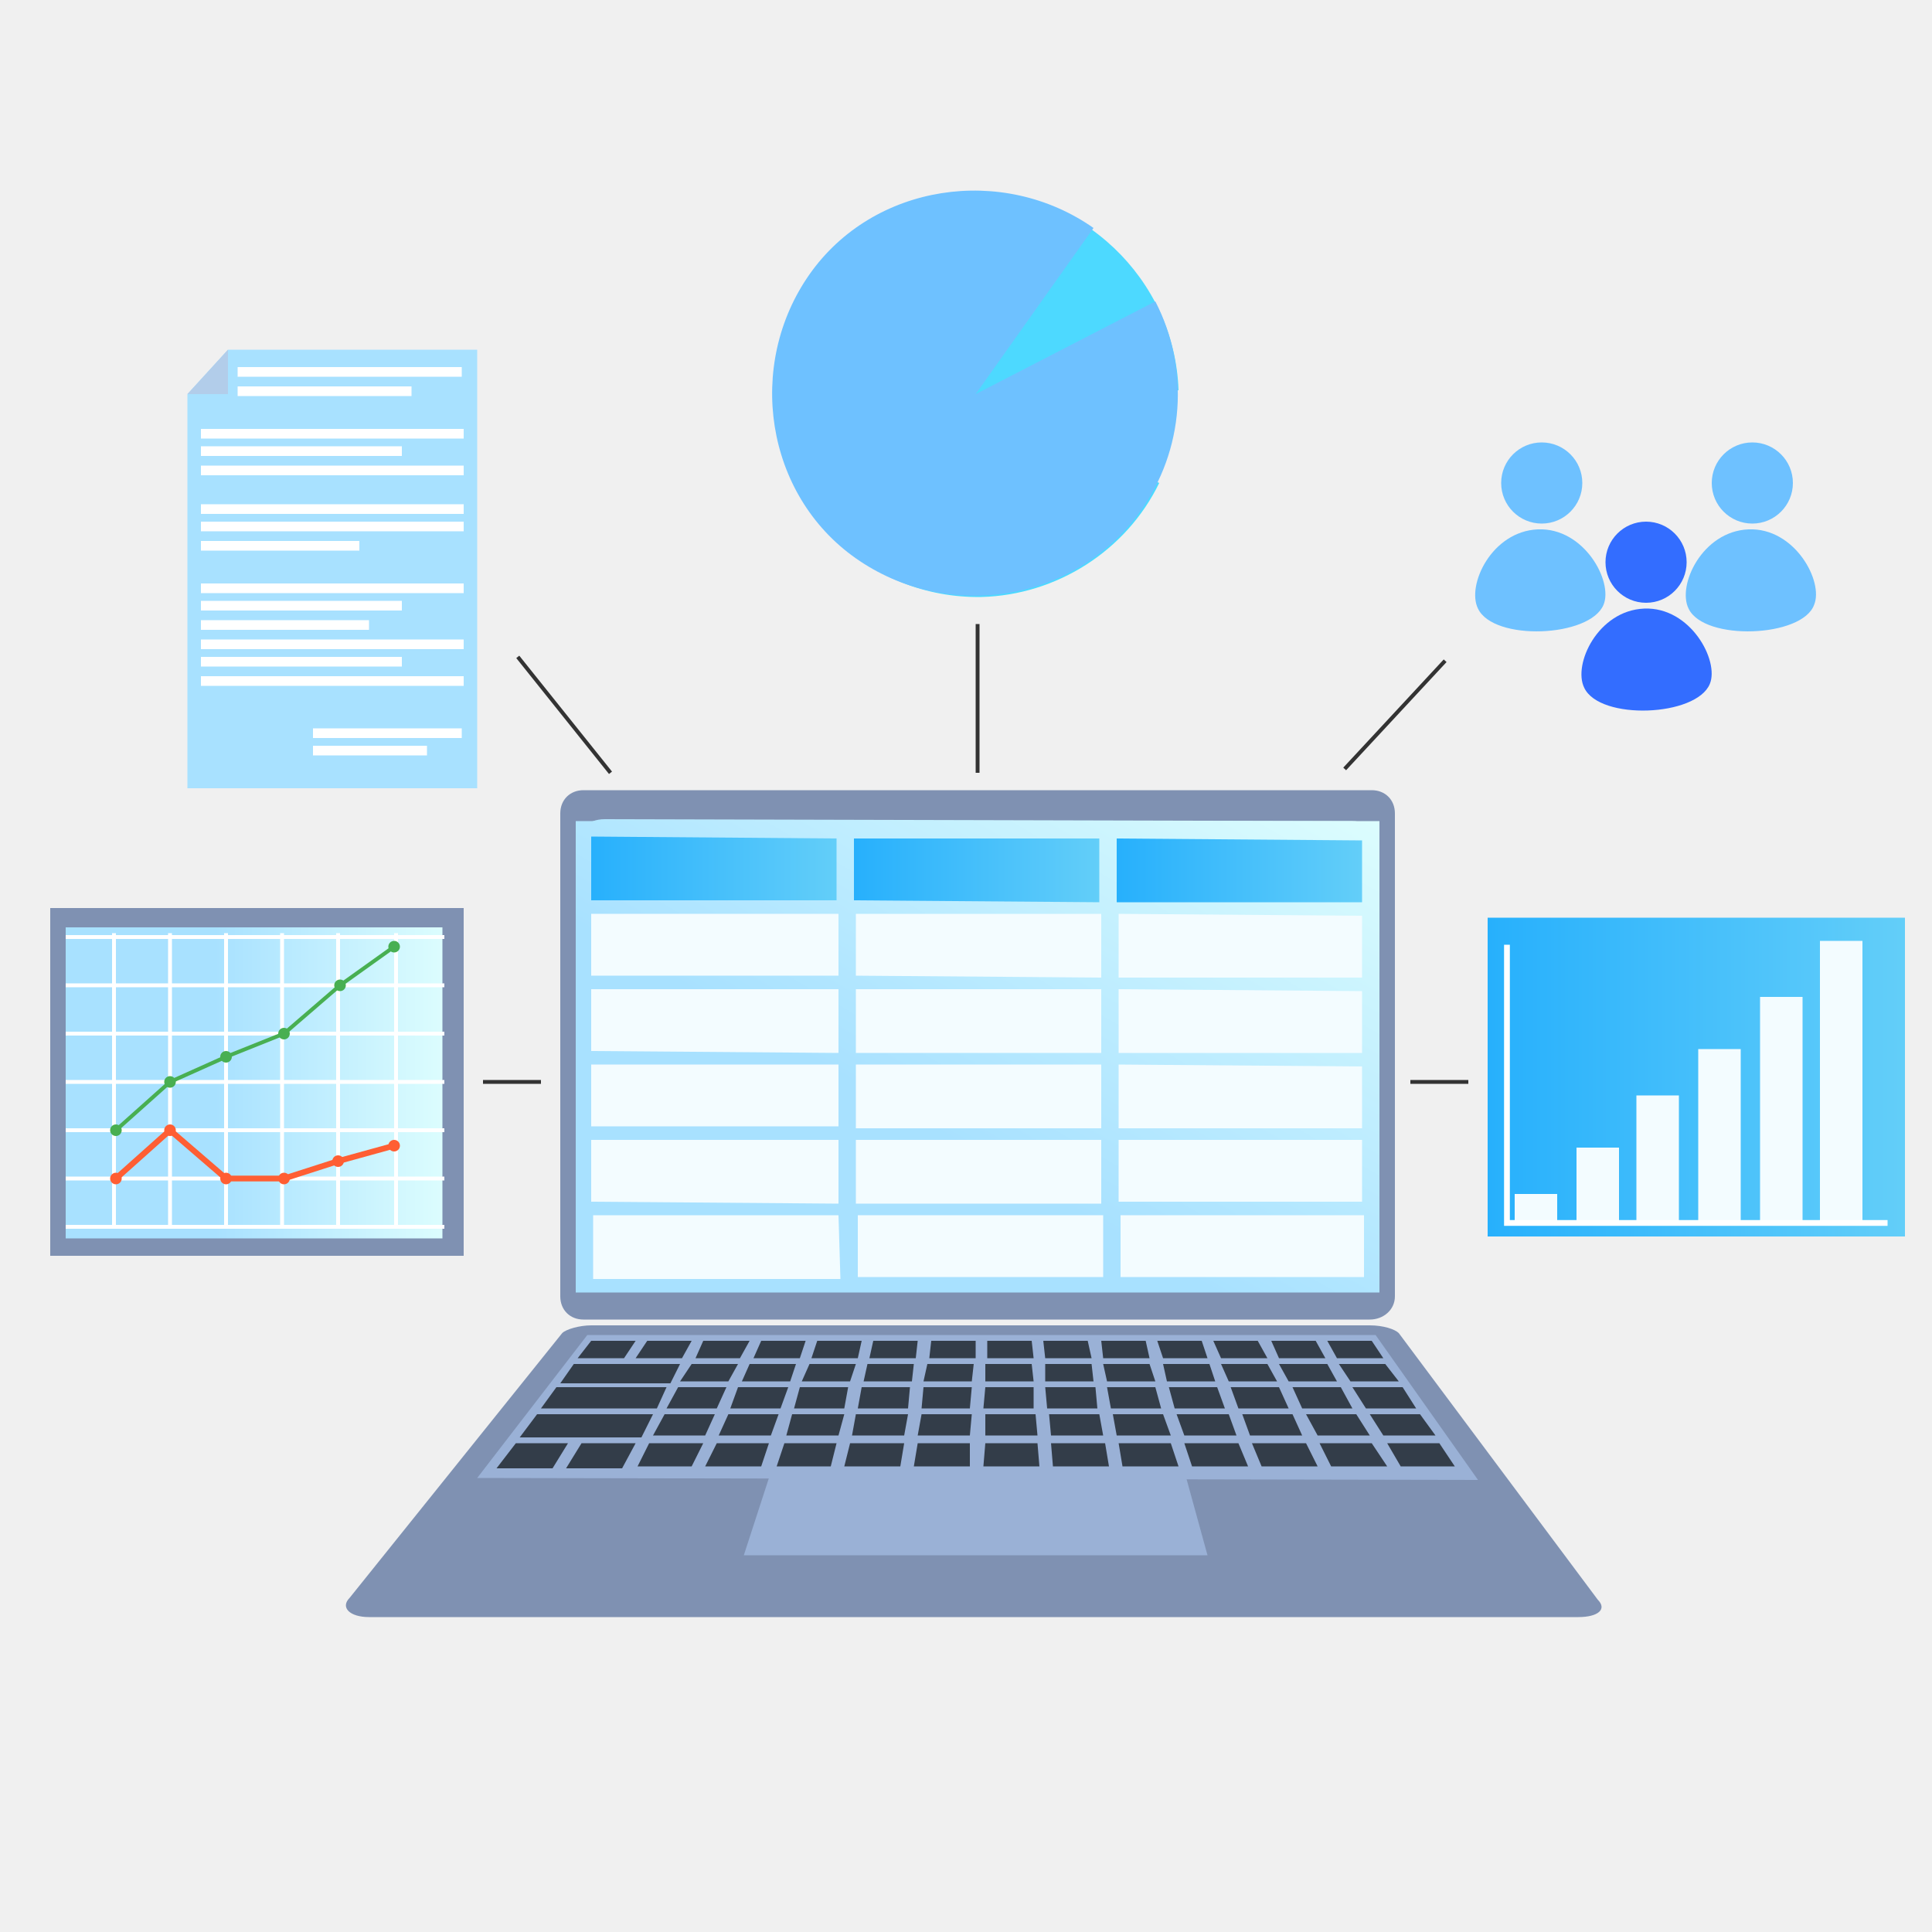
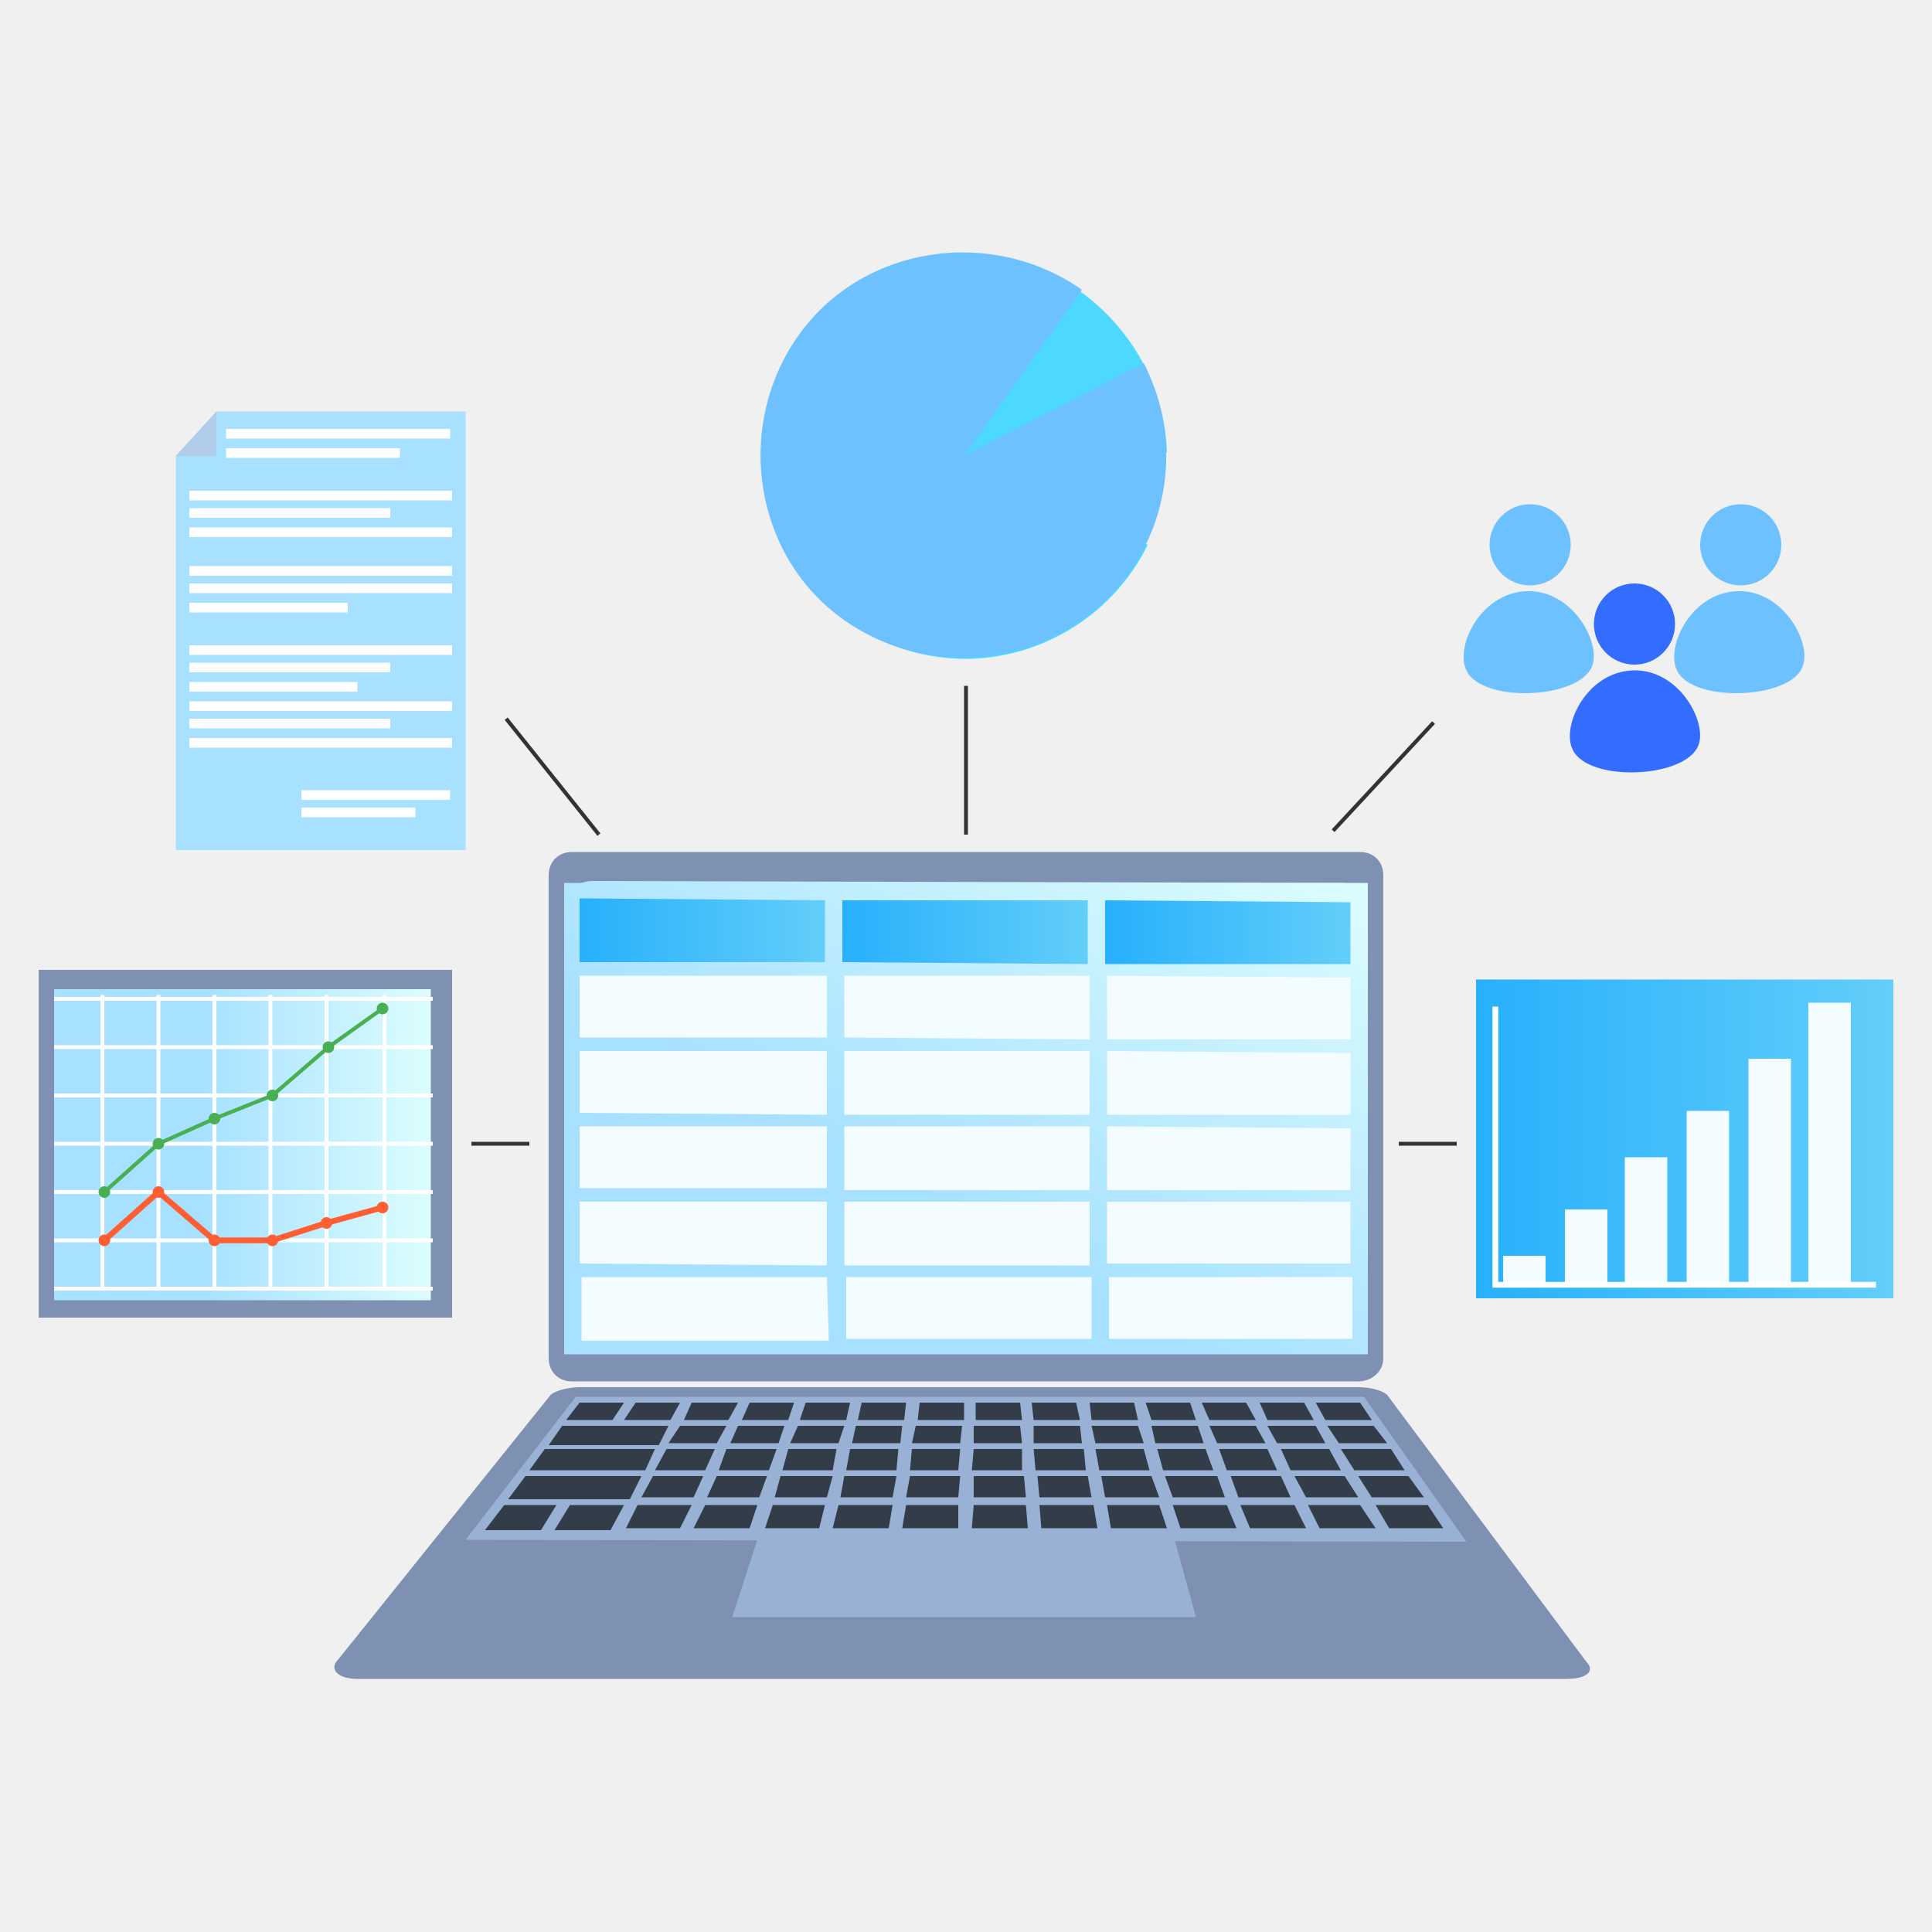
<svg xmlns="http://www.w3.org/2000/svg" version="1.1" id="Layer_1" x="0px" y="0px" viewBox="0 0 100 100" style="enable-background:new 0 0 100 100;" xml:space="preserve">
  <style type="text/css">
	.st0{fill:#7F91B2;}
	.st1{fill:#9AB1D6;}
	.st2{fill:#333D49;}
	.st3{fill:url(#SVGID_1_);}
- 	.st4{fill:url(#SVGID_00000048479036578969629020000011631137852886757015_);}
- 	.st5{fill:url(#SVGID_00000078023071211025289500000012089482176109916050_);}
+ 	.st4{fill:url(#SVGID_00000031895059290398726190000014304679932698783902_);}
+ 	.st5{fill:url(#SVGID_00000116213727352074021440000009073033039712060288_);}
	.st6{fill:#F3FCFF;}
- 	.st7{fill:url(#SVGID_00000140704612091728994360000011085705221809790380_);}
- 	.st8{fill:url(#SVGID_00000174567148877078471170000017222146705661809301_);}
+ 	.st7{fill:url(#SVGID_00000098916433389149460810000011955379161910805160_);}
+ 	.st8{fill:url(#SVGID_00000085209277741584338270000008926494245479986336_);}
	.st9{fill:#4DD9FF;}
	.st10{fill:#6EC1FF;}
	.st11{fill:#336DFF;}
- 	.st12{fill:url(#SVGID_00000150086948448694935970000005320425485661642883_);}
+ 	.st12{fill:url(#SVGID_00000057117967668278600730000018014630453869571202_);}
	.st13{fill:none;stroke:#FFFFFF;stroke-width:0.3;stroke-miterlimit:10;}
	.st14{fill:#A8E1FF;}
	.st15{fill:#B2CDEA;}
	.st16{fill:#FFFFFF;}
- 	.st17{fill:url(#SVGID_00000012443380493446428730000005755403569212250540_);}
+ 	.st17{fill:url(#SVGID_00000051360654500663103120000007533108682847403411_);}
	.st18{fill:none;stroke:#FFFFFF;stroke-width:0.2;stroke-miterlimit:10;}
	.st19{fill:#FF5E33;}
	.st20{fill:none;stroke:#FF5E33;stroke-width:0.3;stroke-miterlimit:10;}
	.st21{fill:#48AF52;}
	.st22{fill:none;stroke:#48AF52;stroke-width:0.2;stroke-miterlimit:10;}
	.st23{fill:none;stroke:#333333;stroke-width:0.2;stroke-miterlimit:10;}
</style>
  <g>
-     <path class="st0" d="M81.7,83.7H19.1c-1,0-1.5-0.5-1-1L29.1,69c0.2-0.2,0.9-0.4,1.5-0.4l40.3,0c0.7,0,1.3,0.2,1.5,0.4l10.3,13.8   C83.2,83.3,82.7,83.7,81.7,83.7z" />
-     <polygon class="st1" points="62.5,80.5 38.5,80.5 39.8,76.5 61.4,76.5  " />
-     <polygon class="st1" points="76.5,76.6 24.7,76.5 30.4,69.1 71.2,69.1  " />
-     <polygon class="st2" points="32.3,70.3 29.9,70.3 30.6,69.4 32.9,69.4  " />
-     <polygon class="st2" points="35.3,70.3 32.9,70.3 33.5,69.4 35.8,69.4  " />
-     <polygon class="st2" points="38.3,70.3 36,70.3 36.4,69.4 38.8,69.4  " />
-     <polygon class="st2" points="41.4,70.3 39,70.3 39.4,69.4 41.7,69.4  " />
-     <polygon class="st2" points="44.4,70.3 42,70.3 42.3,69.4 44.6,69.4  " />
-     <polygon class="st2" points="47.4,70.3 45,70.3 45.2,69.4 47.5,69.4  " />
-     <polygon class="st2" points="50.5,70.3 48.1,70.3 48.2,69.4 50.5,69.4  " />
-     <polygon class="st2" points="53.5,70.3 51.1,70.3 51.1,69.4 53.4,69.4  " />
-     <polygon class="st2" points="56.5,70.3 54.1,70.3 54,69.4 56.3,69.4  " />
-     <polygon class="st2" points="59.5,70.3 57.1,70.3 57,69.4 59.3,69.4  " />
-     <polygon class="st2" points="62.5,70.3 60.2,70.3 59.9,69.4 62.2,69.4  " />
-     <polygon class="st2" points="65.6,70.3 63.2,70.3 62.8,69.4 65.1,69.4  " />
-     <polygon class="st2" points="68.6,70.3 66.2,70.3 65.8,69.4 68.1,69.4  " />
-     <polygon class="st2" points="71.6,70.3 69.2,70.3 68.7,69.4 71,69.4  " />
-     <polygon class="st2" points="34.7,71.6 29,71.6 29.7,70.6 35.2,70.6  " />
-     <polygon class="st2" points="34,72.9 28,72.9 28.8,71.8 34.5,71.8  " />
-     <polygon class="st2" points="33.2,74.4 26.9,74.4 27.8,73.2 33.8,73.2  " />
-     <polygon class="st2" points="37.1,72.9 34.5,72.9 35.1,71.8 37.6,71.8  " />
-     <polygon class="st2" points="40.4,72.9 37.8,72.9 38.2,71.8 40.8,71.8  " />
-     <polygon class="st2" points="43.7,72.9 41.1,72.9 41.4,71.8 43.9,71.8  " />
-     <polygon class="st2" points="47,72.9 44.4,72.9 44.6,71.8 47.1,71.8  " />
-     <polygon class="st2" points="50.2,72.9 47.7,72.9 47.8,71.8 50.3,71.8  " />
-     <polygon class="st2" points="53.5,72.9 50.9,72.9 51,71.8 53.5,71.8  " />
-     <polygon class="st2" points="56.8,72.9 54.2,72.9 54.1,71.8 56.7,71.8  " />
-     <polygon class="st2" points="60.1,72.9 57.5,72.9 57.3,71.8 59.8,71.8  " />
-     <polygon class="st2" points="63.4,72.9 60.8,72.9 60.5,71.8 63,71.8  " />
-     <polygon class="st2" points="66.7,72.9 64.1,72.9 63.7,71.8 66.2,71.8  " />
-     <polygon class="st2" points="70,72.9 67.4,72.9 66.9,71.8 69.4,71.8  " />
-     <polygon class="st2" points="73.3,72.9 70.7,72.9 70,71.8 72.6,71.8  " />
-     <polygon class="st2" points="37.7,71.5 35.2,71.5 35.8,70.6 38.2,70.6  " />
-     <polygon class="st2" points="40.9,71.5 38.4,71.5 38.8,70.6 41.2,70.6  " />
-     <polygon class="st2" points="44,71.5 41.5,71.5 41.9,70.6 44.3,70.6  " />
-     <polygon class="st2" points="47.2,71.5 44.7,71.5 44.9,70.6 47.3,70.6  " />
-     <polygon class="st2" points="50.3,71.5 47.8,71.5 48,70.6 50.4,70.6  " />
-     <polygon class="st2" points="53.5,71.5 51,71.5 51,70.6 53.4,70.6  " />
-     <polygon class="st2" points="56.6,71.5 54.1,71.5 54.1,70.6 56.5,70.6  " />
-     <polygon class="st2" points="59.8,71.5 57.3,71.5 57.1,70.6 59.5,70.6  " />
-     <polygon class="st2" points="62.9,71.5 60.4,71.5 60.2,70.6 62.6,70.6  " />
-     <polygon class="st2" points="66.1,71.5 63.6,71.5 63.2,70.6 65.6,70.6  " />
-     <polygon class="st2" points="69.2,71.5 66.7,71.5 66.2,70.6 68.7,70.6  " />
-     <polygon class="st2" points="72.4,71.5 69.9,71.5 69.3,70.6 71.7,70.6  " />
-     <polygon class="st2" points="36.5,74.3 33.8,74.3 34.4,73.2 37,73.2  " />
-     <polygon class="st2" points="39.9,74.3 37.2,74.3 37.7,73.2 40.3,73.2  " />
-     <polygon class="st2" points="43.4,74.3 40.7,74.3 41,73.2 43.7,73.2  " />
-     <polygon class="st2" points="46.8,74.3 44.1,74.3 44.3,73.2 47,73.2  " />
-     <polygon class="st2" points="50.2,74.3 47.5,74.3 47.7,73.2 50.3,73.2  " />
-     <polygon class="st2" points="53.7,74.3 51,74.3 51,73.2 53.6,73.2  " />
-     <polygon class="st2" points="57.1,74.3 54.4,74.3 54.3,73.2 56.9,73.2  " />
-     <polygon class="st2" points="60.6,74.3 57.8,74.3 57.6,73.2 60.2,73.2  " />
-     <polygon class="st2" points="64,74.3 61.3,74.3 60.9,73.2 63.6,73.2  " />
-     <polygon class="st2" points="67.4,74.3 64.7,74.3 64.3,73.2 66.9,73.2  " />
-     <polygon class="st2" points="70.9,74.3 68.2,74.3 67.6,73.2 70.2,73.2  " />
-     <polygon class="st2" points="74.3,74.3 71.6,74.3 70.9,73.2 73.5,73.2  " />
-     <polygon class="st2" points="35.8,75.9 33,75.9 33.6,74.7 36.4,74.7  " />
-     <polygon class="st2" points="39.4,75.9 36.5,75.9 37.1,74.7 39.8,74.7  " />
-     <polygon class="st2" points="43,75.9 40.2,75.9 40.6,74.7 43.3,74.7  " />
-     <polygon class="st2" points="46.6,75.9 43.7,75.9 44,74.7 46.8,74.7  " />
-     <polygon class="st2" points="50.2,75.9 47.3,75.9 47.5,74.7 50.2,74.7  " />
-     <polygon class="st2" points="53.8,75.9 50.9,75.9 51,74.7 53.7,74.7  " />
-     <polygon class="st2" points="57.4,75.9 54.5,75.9 54.4,74.7 57.2,74.7  " />
-     <polygon class="st2" points="61,75.9 58.1,75.9 57.9,74.7 60.6,74.7  " />
-     <polygon class="st2" points="64.6,75.9 61.7,75.9 61.3,74.7 64.1,74.7  " />
-     <polygon class="st2" points="68.2,75.9 65.3,75.9 64.8,74.7 67.6,74.7  " />
-     <polygon class="st2" points="71.8,75.9 68.9,75.9 68.3,74.7 71,74.7  " />
-     <polygon class="st2" points="75.3,75.9 72.5,75.9 71.8,74.7 74.5,74.7  " />
-     <polygon class="st2" points="32.2,76 29.3,76 30.1,74.7 32.9,74.7  " />
-     <polygon class="st2" points="28.6,76 25.7,76 26.7,74.7 29.4,74.7  " />
-   </g>
-   <path class="st0" d="M70.9,68.3H30.2c-0.7,0-1.2-0.5-1.2-1.2V42.1c0-0.7,0.5-1.2,1.2-1.2h40.8c0.7,0,1.2,0.5,1.2,1.2v25  C72.2,67.8,71.6,68.3,70.9,68.3z" />
-   <linearGradient id="SVGID_1_" gradientUnits="userSpaceOnUse" x1="40.342" y1="29.401" x2="60.812" y2="64.855" gradientTransform="matrix(1 0 0 -1 0 102)">
-     <stop offset="0.394" style="stop-color:#A8E1FF" />
-     <stop offset="1" style="stop-color:#DCFDFE" />
-   </linearGradient>
-   <path class="st3" d="M70.6,66.8H30.6c-0.4,0-0.8-0.3-0.8-0.8l0-22.2c0-0.8,0.6-1.4,1.5-1.4l38.7,0.1c0.8,0,1.4,0.6,1.4,1.4v22.1  C71.3,66.5,71,66.8,70.6,66.8z" />
-   <linearGradient id="SVGID_00000161589506251854591110000014253649057209347241_" gradientUnits="userSpaceOnUse" x1="40.085" y1="29.185" x2="61.025" y2="65.455" gradientTransform="matrix(1 0 0 -1 0 102)">
-     <stop offset="0.394" style="stop-color:#A8E1FF" />
-     <stop offset="1" style="stop-color:#DCFDFE" />
-   </linearGradient>
-   <rect x="29.8" y="42.5" style="fill:url(#SVGID_00000161589506251854591110000014253649057209347241_);" width="41.6" height="24.4" />
-   <linearGradient id="SVGID_00000099650006423628675070000013105296114580977044_" gradientUnits="userSpaceOnUse" x1="30.56" y1="57.01" x2="43.31" y2="57.01" gradientTransform="matrix(1 0 0 -1 0 102)">
-     <stop offset="1.978731e-03" style="stop-color:#27B0FC" />
-     <stop offset="1" style="stop-color:#63CEF9" />
-   </linearGradient>
-   <polygon style="fill:url(#SVGID_00000099650006423628675070000013105296114580977044_);" points="43.3,46.6 30.6,46.6 30.6,43.3   43.3,43.4 " />
-   <polygon class="st6" points="43.4,50.5 30.6,50.5 30.6,47.3 43.4,47.3 " />
-   <polygon class="st6" points="43.4,54.5 30.6,54.4 30.6,51.2 43.4,51.2 " />
-   <polygon class="st6" points="43.4,58.3 30.6,58.3 30.6,55.1 43.4,55.1 " />
-   <polygon class="st6" points="43.4,62.3 30.6,62.2 30.6,59 43.4,59 " />
-   <polygon class="st6" points="43.5,66.2 30.7,66.2 30.7,62.9 43.4,62.9 " />
-   <linearGradient id="SVGID_00000029746030470335380980000008667138304595745188_" gradientUnits="userSpaceOnUse" x1="44.22" y1="56.97" x2="56.91" y2="56.97" gradientTransform="matrix(1 0 0 -1 0 102)">
-     <stop offset="1.978731e-03" style="stop-color:#27B0FC" />
-     <stop offset="1" style="stop-color:#63CEF9" />
-   </linearGradient>
-   <polygon style="fill:url(#SVGID_00000029746030470335380980000008667138304595745188_);" points="56.9,46.7 44.2,46.6 44.2,43.4   56.9,43.4 " />
-   <polygon class="st6" points="57,50.6 44.3,50.5 44.3,47.3 57,47.3 " />
-   <polygon class="st6" points="57,54.5 44.3,54.5 44.3,51.2 57,51.2 " />
-   <polygon class="st6" points="57,58.4 44.3,58.4 44.3,55.1 57,55.1 " />
-   <polygon class="st6" points="57,62.3 44.3,62.3 44.3,59 57,59 " />
-   <rect x="44.4" y="62.9" class="st6" width="12.7" height="3.2" />
-   <linearGradient id="SVGID_00000000225111847339114550000008580876491632325258_" gradientUnits="userSpaceOnUse" x1="57.83" y1="56.935" x2="70.47" y2="56.935" gradientTransform="matrix(1 0 0 -1 0 102)">
-     <stop offset="1.978731e-03" style="stop-color:#27B0FC" />
-     <stop offset="1" style="stop-color:#63CEF9" />
-   </linearGradient>
-   <polygon style="fill:url(#SVGID_00000000225111847339114550000008580876491632325258_);" points="70.5,46.7 57.8,46.7 57.8,43.4   70.5,43.5 " />
-   <polygon class="st6" points="70.5,50.6 57.9,50.6 57.9,47.3 70.5,47.4 " />
-   <polygon class="st6" points="70.5,54.5 57.9,54.5 57.9,51.2 70.5,51.3 " />
-   <polygon class="st6" points="70.5,58.4 57.9,58.4 57.9,55.1 70.5,55.2 " />
-   <rect x="57.9" y="59" class="st6" width="12.6" height="3.2" />
-   <rect x="58" y="62.9" class="st6" width="12.6" height="3.2" />
-   <path class="st9" d="M50.5,20.4l9.5,4.6c-1.7,3.5-5.3,5.8-9.2,5.9C45,31,40.1,26.4,40,20.6S44.5,10,50.2,9.9S60.8,14.4,61,20.2  L50.5,20.4z" />
-   <path class="st10" d="M50.5,20.4l9.3-4.8c1.8,3.5,1.5,7.7-0.8,10.9c-3.4,4.7-10,5.7-14.7,2.4s-5.7-10-2.4-14.7s10-5.7,14.7-2.4  L50.5,20.4z" />
-   <g>
-     <circle class="st10" cx="79.8" cy="25" r="2.1" />
-     <path class="st10" d="M76.5,31.5c-0.6-1.2,0.7-4,3.1-4.1c2.4-0.1,3.9,2.7,3.4,3.9C82.3,33,77.3,33.2,76.5,31.5z" />
-     <circle class="st10" cx="90.7" cy="25" r="2.1" />
-     <path class="st10" d="M87.4,31.5c-0.6-1.2,0.7-4,3.1-4.1c2.4-0.1,3.9,2.7,3.4,3.9C93.3,33,88.2,33.2,87.4,31.5z" />
-     <circle class="st11" cx="85.2" cy="29.1" r="2.1" />
-     <path class="st11" d="M82,35.6c-0.6-1.2,0.7-4,3.1-4.1c2.4-0.1,3.9,2.7,3.4,3.9C87.8,37.1,82.8,37.3,82,35.6z" />
-   </g>
-   <linearGradient id="SVGID_00000060744111151149187900000010657923105775906461_" gradientUnits="userSpaceOnUse" x1="77" y1="46.245" x2="98.56" y2="46.245" gradientTransform="matrix(1 0 0 -1 0 102)">
-     <stop offset="1.978731e-03" style="stop-color:#27B0FC" />
-     <stop offset="1" style="stop-color:#63CEF9" />
-   </linearGradient>
-   <rect x="77" y="47.5" style="fill:url(#SVGID_00000060744111151149187900000010657923105775906461_);" width="21.6" height="16.5" />
-   <rect x="94.2" y="48.7" class="st6" width="2.2" height="14.5" />
-   <rect x="91.1" y="51.6" class="st6" width="2.2" height="11.6" />
-   <rect x="87.9" y="54.3" class="st6" width="2.2" height="8.9" />
-   <rect x="84.7" y="56.7" class="st6" width="2.2" height="6.5" />
-   <rect x="81.6" y="59.4" class="st6" width="2.2" height="3.8" />
-   <rect x="78.4" y="61.8" class="st6" width="2.2" height="1.4" />
-   <polyline class="st13" points="97.7,63.3 78,63.3 78,48.9 " />
-   <g>
-     <g>
-       <polygon class="st14" points="24.7,18.1 11.8,18.1 9.7,20.4 9.7,40.8 24.7,40.8   " />
-       <polygon class="st15" points="9.7,20.4 11.8,18.1 11.8,20.4   " />
-     </g>
-     <rect x="12.3" y="19" class="st16" width="11.6" height="0.5" />
-     <rect x="12.3" y="20" class="st16" width="9" height="0.5" />
-     <rect x="10.4" y="22.2" class="st16" width="13.6" height="0.5" />
-     <rect x="10.4" y="23.1" class="st16" width="10.4" height="0.5" />
-     <rect x="10.4" y="24.1" class="st16" width="13.6" height="0.5" />
-     <rect x="10.4" y="26.1" class="st16" width="13.6" height="0.5" />
-     <rect x="10.4" y="27" class="st16" width="13.6" height="0.5" />
-     <rect x="10.4" y="28" class="st16" width="8.2" height="0.5" />
-     <rect x="10.4" y="30.2" class="st16" width="13.6" height="0.5" />
-     <rect x="10.4" y="31.1" class="st16" width="10.4" height="0.5" />
-     <rect x="10.4" y="32.1" class="st16" width="8.7" height="0.5" />
-     <rect x="10.4" y="33.1" class="st16" width="13.6" height="0.5" />
-     <rect x="10.4" y="34" class="st16" width="10.4" height="0.5" />
-     <rect x="10.4" y="35" class="st16" width="13.6" height="0.5" />
-     <rect x="16.2" y="37.7" class="st16" width="7.7" height="0.5" />
-     <rect x="16.2" y="38.6" class="st16" width="5.9" height="0.5" />
-   </g>
-   <g>
-     <rect x="2.6" y="47" class="st0" width="21.4" height="18" />
-     <linearGradient id="SVGID_00000063603460139903410280000011027282031324840103_" gradientUnits="userSpaceOnUse" x1="3.43" y1="45.995" x2="22.95" y2="45.995" gradientTransform="matrix(1 0 0 -1 0 102)">
+     <g>
+       <path class="st0" d="M81.1,86.9H18.5c-1,0-1.5-0.5-1-1l11-13.7c0.2-0.2,0.9-0.4,1.5-0.4h40.3c0.7,0,1.3,0.2,1.5,0.4L82.1,86    C82.6,86.5,82.1,86.9,81.1,86.9z" />
+       <polygon class="st1" points="61.9,83.7 37.9,83.7 39.2,79.7 60.8,79.7   " />
+       <polygon class="st1" points="75.9,79.8 24.1,79.7 29.8,72.3 70.6,72.3   " />
+       <polygon class="st2" points="31.7,73.5 29.3,73.5 30,72.6 32.3,72.6   " />
+       <polygon class="st2" points="34.7,73.5 32.3,73.5 32.9,72.6 35.2,72.6   " />
+       <polygon class="st2" points="37.7,73.5 35.4,73.5 35.8,72.6 38.2,72.6   " />
+       <polygon class="st2" points="40.8,73.5 38.4,73.5 38.8,72.6 41.1,72.6   " />
+       <polygon class="st2" points="43.8,73.5 41.4,73.5 41.7,72.6 44,72.6   " />
+       <polygon class="st2" points="46.8,73.5 44.4,73.5 44.6,72.6 46.9,72.6   " />
+       <polygon class="st2" points="49.9,73.5 47.5,73.5 47.6,72.6 49.9,72.6   " />
+       <polygon class="st2" points="52.9,73.5 50.5,73.5 50.5,72.6 52.8,72.6   " />
+       <polygon class="st2" points="55.9,73.5 53.5,73.5 53.4,72.6 55.7,72.6   " />
+       <polygon class="st2" points="58.9,73.5 56.5,73.5 56.4,72.6 58.7,72.6   " />
+       <polygon class="st2" points="61.9,73.5 59.6,73.5 59.3,72.6 61.6,72.6   " />
+       <polygon class="st2" points="65,73.5 62.6,73.5 62.2,72.6 64.5,72.6   " />
+       <polygon class="st2" points="68,73.5 65.6,73.5 65.2,72.6 67.5,72.6   " />
+       <polygon class="st2" points="71,73.5 68.6,73.5 68.1,72.6 70.4,72.6   " />
+       <polygon class="st2" points="34.1,74.8 28.4,74.8 29.1,73.8 34.6,73.8   " />
+       <polygon class="st2" points="33.4,76.1 27.4,76.1 28.2,75 33.9,75   " />
+       <polygon class="st2" points="32.6,77.6 26.3,77.6 27.2,76.4 33.2,76.4   " />
+       <polygon class="st2" points="36.5,76.1 33.9,76.1 34.5,75 37,75   " />
+       <polygon class="st2" points="39.8,76.1 37.2,76.1 37.6,75 40.2,75   " />
+       <polygon class="st2" points="43.1,76.1 40.5,76.1 40.8,75 43.3,75   " />
+       <polygon class="st2" points="46.4,76.1 43.8,76.1 44,75 46.5,75   " />
+       <polygon class="st2" points="49.6,76.1 47.1,76.1 47.2,75 49.7,75   " />
+       <polygon class="st2" points="52.9,76.1 50.3,76.1 50.4,75 52.9,75   " />
+       <polygon class="st2" points="56.2,76.1 53.6,76.1 53.5,75 56.1,75   " />
+       <polygon class="st2" points="59.5,76.1 56.9,76.1 56.7,75 59.2,75   " />
+       <polygon class="st2" points="62.8,76.1 60.2,76.1 59.9,75 62.4,75   " />
+       <polygon class="st2" points="66.1,76.1 63.5,76.1 63.1,75 65.6,75   " />
+       <polygon class="st2" points="69.4,76.1 66.8,76.1 66.3,75 68.8,75   " />
+       <polygon class="st2" points="72.7,76.1 70.1,76.1 69.4,75 72,75   " />
+       <polygon class="st2" points="37.1,74.7 34.6,74.7 35.2,73.8 37.6,73.8   " />
+       <polygon class="st2" points="40.3,74.7 37.8,74.7 38.2,73.8 40.6,73.8   " />
+       <polygon class="st2" points="43.4,74.7 40.9,74.7 41.3,73.8 43.7,73.8   " />
+       <polygon class="st2" points="46.6,74.7 44.1,74.7 44.3,73.8 46.7,73.8   " />
+       <polygon class="st2" points="49.7,74.7 47.2,74.7 47.4,73.8 49.8,73.8   " />
+       <polygon class="st2" points="52.9,74.7 50.4,74.7 50.4,73.8 52.8,73.8   " />
+       <polygon class="st2" points="56,74.7 53.5,74.7 53.5,73.8 55.9,73.8   " />
+       <polygon class="st2" points="59.2,74.7 56.7,74.7 56.5,73.8 58.9,73.8   " />
+       <polygon class="st2" points="62.3,74.7 59.8,74.7 59.6,73.8 62,73.8   " />
+       <polygon class="st2" points="65.5,74.7 63,74.7 62.6,73.8 65,73.8   " />
+       <polygon class="st2" points="68.6,74.7 66.1,74.7 65.6,73.8 68.1,73.8   " />
+       <polygon class="st2" points="71.8,74.7 69.3,74.7 68.7,73.8 71.1,73.8   " />
+       <polygon class="st2" points="35.9,77.5 33.2,77.5 33.8,76.4 36.4,76.4   " />
+       <polygon class="st2" points="39.3,77.5 36.6,77.5 37.1,76.4 39.7,76.4   " />
+       <polygon class="st2" points="42.8,77.5 40.1,77.5 40.4,76.4 43.1,76.4   " />
+       <polygon class="st2" points="46.2,77.5 43.5,77.5 43.7,76.4 46.4,76.4   " />
+       <polygon class="st2" points="49.6,77.5 46.9,77.5 47.1,76.4 49.7,76.4   " />
+       <polygon class="st2" points="53.1,77.5 50.4,77.5 50.4,76.4 53,76.4   " />
+       <polygon class="st2" points="56.5,77.5 53.8,77.5 53.7,76.4 56.3,76.4   " />
+       <polygon class="st2" points="60,77.5 57.2,77.5 57,76.4 59.6,76.4   " />
+       <polygon class="st2" points="63.4,77.5 60.7,77.5 60.3,76.4 63,76.4   " />
+       <polygon class="st2" points="66.8,77.5 64.1,77.5 63.7,76.4 66.3,76.4   " />
+       <polygon class="st2" points="70.3,77.5 67.6,77.5 67,76.4 69.6,76.4   " />
+       <polygon class="st2" points="73.7,77.5 71,77.5 70.3,76.4 72.9,76.4   " />
+       <polygon class="st2" points="35.2,79.1 32.4,79.1 33,77.9 35.8,77.9   " />
+       <polygon class="st2" points="38.8,79.1 35.9,79.1 36.5,77.9 39.2,77.9   " />
+       <polygon class="st2" points="42.4,79.1 39.6,79.1 40,77.9 42.7,77.9   " />
+       <polygon class="st2" points="46,79.1 43.1,79.1 43.4,77.9 46.2,77.9   " />
+       <polygon class="st2" points="49.6,79.1 46.7,79.1 46.9,77.9 49.6,77.9   " />
+       <polygon class="st2" points="53.2,79.1 50.3,79.1 50.4,77.9 53.1,77.9   " />
+       <polygon class="st2" points="56.8,79.1 53.9,79.1 53.8,77.9 56.6,77.9   " />
+       <polygon class="st2" points="60.4,79.1 57.5,79.1 57.3,77.9 60,77.9   " />
+       <polygon class="st2" points="64,79.1 61.1,79.1 60.7,77.9 63.5,77.9   " />
+       <polygon class="st2" points="67.6,79.1 64.7,79.1 64.2,77.9 67,77.9   " />
+       <polygon class="st2" points="71.2,79.1 68.3,79.1 67.7,77.9 70.4,77.9   " />
+       <polygon class="st2" points="74.7,79.1 71.9,79.1 71.2,77.9 73.9,77.9   " />
+       <polygon class="st2" points="31.6,79.2 28.7,79.2 29.5,77.9 32.3,77.9   " />
+       <polygon class="st2" points="28,79.2 25.1,79.2 26.1,77.9 28.8,77.9   " />
+     </g>
+     <path class="st0" d="M70.3,71.5H29.6c-0.7,0-1.2-0.5-1.2-1.2v-25c0-0.7,0.5-1.2,1.2-1.2h40.8c0.7,0,1.2,0.5,1.2,1.2v25   C71.6,71,71,71.5,70.3,71.5z" />
+     <linearGradient id="SVGID_1_" gradientUnits="userSpaceOnUse" x1="39.74" y1="1053.767" x2="60.209" y2="1018.314" gradientTransform="matrix(1 0 0 1 0 -978)">
      <stop offset="0.394" style="stop-color:#A8E1FF" />
      <stop offset="1" style="stop-color:#DCFDFE" />
    </linearGradient>
-     <rect x="3.4" y="48" style="fill:url(#SVGID_00000063603460139903410280000011027282031324840103_);" width="19.5" height="16.1" />
-     <line class="st18" x1="5.9" y1="48.3" x2="5.9" y2="63.5" />
-     <line class="st18" x1="20.5" y1="48.3" x2="20.5" y2="63.5" />
-     <line class="st18" x1="8.8" y1="48.3" x2="8.8" y2="63.5" />
-     <line class="st18" x1="11.7" y1="48.3" x2="11.7" y2="63.5" />
-     <line class="st18" x1="14.6" y1="48.3" x2="14.6" y2="63.5" />
-     <line class="st18" x1="17.5" y1="48.3" x2="17.5" y2="63.5" />
-     <line class="st18" x1="3.4" y1="63.5" x2="23" y2="63.5" />
-     <line class="st18" x1="3.4" y1="48.5" x2="23" y2="48.5" />
-     <line class="st18" x1="3.4" y1="51" x2="23" y2="51" />
-     <line class="st18" x1="3.4" y1="53.5" x2="23" y2="53.5" />
-     <line class="st18" x1="3.4" y1="56" x2="23" y2="56" />
-     <line class="st18" x1="3.4" y1="61" x2="23" y2="61" />
-     <line class="st18" x1="3.4" y1="58.5" x2="23" y2="58.5" />
-     <ellipse class="st19" cx="6" cy="61" rx="0.3" ry="0.3" />
-     <ellipse class="st19" cx="8.8" cy="58.5" rx="0.3" ry="0.3" />
-     <ellipse class="st19" cx="11.7" cy="61" rx="0.3" ry="0.3" />
-     <ellipse class="st19" cx="14.7" cy="61" rx="0.3" ry="0.3" />
-     <ellipse class="st19" cx="17.5" cy="60.1" rx="0.3" ry="0.3" />
-     <ellipse class="st19" cx="20.4" cy="59.3" rx="0.3" ry="0.3" />
-     <polyline class="st20" points="6,61 8.8,58.5 11.7,61 14.7,61 17.5,60.1 20.4,59.3  " />
-     <ellipse class="st21" cx="6" cy="58.5" rx="0.3" ry="0.3" />
-     <ellipse class="st21" cx="8.8" cy="56" rx="0.3" ry="0.3" />
-     <ellipse class="st21" cx="11.7" cy="54.7" rx="0.3" ry="0.3" />
-     <ellipse class="st21" cx="14.7" cy="53.5" rx="0.3" ry="0.3" />
-     <ellipse class="st21" cx="17.6" cy="51" rx="0.3" ry="0.3" />
-     <ellipse class="st21" cx="20.4" cy="49" rx="0.3" ry="0.3" />
-     <polyline class="st22" points="6,58.5 8.8,56 11.7,54.7 14.7,53.5 17.6,51 20.4,49  " />
+     <path class="st3" d="M70,70H30c-0.4,0-0.8-0.3-0.8-0.8V47c0-0.8,0.6-1.4,1.5-1.4l38.7,0.1c0.8,0,1.4,0.6,1.4,1.4v22.1   C70.7,69.7,70.4,70,70,70z" />
+     <linearGradient id="SVGID_00000029731463117724959310000013029595268215280797_" gradientUnits="userSpaceOnUse" x1="39.517" y1="1054.074" x2="60.458" y2="1017.804" gradientTransform="matrix(1 0 0 1 0 -978)">
+       <stop offset="0.394" style="stop-color:#A8E1FF" />
+       <stop offset="1" style="stop-color:#DCFDFE" />
+     </linearGradient>
+     <rect x="29.2" y="45.7" style="fill:url(#SVGID_00000029731463117724959310000013029595268215280797_);" width="41.6" height="24.4" />
+     <linearGradient id="SVGID_00000139259817609535163530000012063101992454166937_" gradientUnits="userSpaceOnUse" x1="29.96" y1="1026.167" x2="42.71" y2="1026.167" gradientTransform="matrix(1 0 0 1 0 -978)">
+       <stop offset="1.978731e-03" style="stop-color:#27B0FC" />
+       <stop offset="1" style="stop-color:#63CEF9" />
+     </linearGradient>
+     <polygon style="fill:url(#SVGID_00000139259817609535163530000012063101992454166937_);" points="42.7,49.8 30,49.8 30,46.5    42.7,46.6  " />
+     <polygon class="st6" points="42.8,53.7 30,53.7 30,50.5 42.8,50.5  " />
+     <polygon class="st6" points="42.8,57.7 30,57.6 30,54.4 42.8,54.4  " />
+     <polygon class="st6" points="42.8,61.5 30,61.5 30,58.3 42.8,58.3  " />
+     <polygon class="st6" points="42.8,65.5 30,65.4 30,62.2 42.8,62.2  " />
+     <polygon class="st6" points="42.9,69.4 30.1,69.4 30.1,66.1 42.8,66.1  " />
+     <linearGradient id="SVGID_00000101100337427169738140000017713326049297799332_" gradientUnits="userSpaceOnUse" x1="43.62" y1="1026.267" x2="56.32" y2="1026.267" gradientTransform="matrix(1 0 0 1 0 -978)">
+       <stop offset="1.978731e-03" style="stop-color:#27B0FC" />
+       <stop offset="1" style="stop-color:#63CEF9" />
+     </linearGradient>
+     <polygon style="fill:url(#SVGID_00000101100337427169738140000017713326049297799332_);" points="56.3,49.9 43.6,49.8 43.6,46.6    56.3,46.6  " />
+     <polygon class="st6" points="56.4,53.8 43.7,53.7 43.7,50.5 56.4,50.5  " />
+     <polygon class="st6" points="56.4,57.7 43.7,57.7 43.7,54.4 56.4,54.4  " />
+     <polygon class="st6" points="56.4,61.6 43.7,61.6 43.7,58.3 56.4,58.3  " />
+     <polygon class="st6" points="56.4,65.5 43.7,65.5 43.7,62.2 56.4,62.2  " />
+     <rect x="43.8" y="66.1" class="st6" width="12.7" height="3.2" />
+     <linearGradient id="SVGID_00000181793986238424080480000015318749463866002566_" gradientUnits="userSpaceOnUse" x1="57.23" y1="1026.267" x2="69.87" y2="1026.267" gradientTransform="matrix(1 0 0 1 0 -978)">
+       <stop offset="1.978731e-03" style="stop-color:#27B0FC" />
+       <stop offset="1" style="stop-color:#63CEF9" />
+     </linearGradient>
+     <polygon style="fill:url(#SVGID_00000181793986238424080480000015318749463866002566_);" points="69.9,49.9 57.2,49.9 57.2,46.6    69.9,46.7  " />
+     <polygon class="st6" points="69.9,53.8 57.3,53.8 57.3,50.5 69.9,50.6  " />
+     <polygon class="st6" points="69.9,57.7 57.3,57.7 57.3,54.4 69.9,54.5  " />
+     <polygon class="st6" points="69.9,61.6 57.3,61.6 57.3,58.3 69.9,58.4  " />
+     <rect x="57.3" y="62.2" class="st6" width="12.6" height="3.2" />
+     <rect x="57.4" y="66.1" class="st6" width="12.6" height="3.2" />
+     <path class="st9" d="M49.9,23.6l9.5,4.6c-1.7,3.5-5.3,5.8-9.2,5.9c-5.8,0.1-10.7-4.5-10.8-10.3s4.5-10.6,10.2-10.7   s10.6,4.5,10.8,10.3L49.9,23.6z" />
+     <path class="st10" d="M49.9,23.6l9.3-4.8c1.8,3.5,1.5,7.7-0.8,10.9c-3.4,4.7-10,5.7-14.7,2.4c-4.7-3.3-5.7-10-2.4-14.7   s10-5.7,14.7-2.4L49.9,23.6z" />
+     <g>
+       <circle class="st10" cx="79.2" cy="28.2" r="2.1" />
+       <path class="st10" d="M75.9,34.7c-0.6-1.2,0.7-4,3.1-4.1s3.9,2.7,3.4,3.9C81.7,36.2,76.7,36.4,75.9,34.7z" />
+       <circle class="st10" cx="90.1" cy="28.2" r="2.1" />
+       <path class="st10" d="M86.8,34.7c-0.6-1.2,0.7-4,3.1-4.1s3.9,2.7,3.4,3.9C92.7,36.2,87.6,36.4,86.8,34.7z" />
+       <circle class="st11" cx="84.6" cy="32.3" r="2.1" />
+       <path class="st11" d="M81.4,38.8c-0.6-1.2,0.7-4,3.1-4.1c2.4-0.1,3.9,2.7,3.4,3.9C87.2,40.3,82.2,40.5,81.4,38.8z" />
+     </g>
+     <linearGradient id="SVGID_00000018954550998130461280000011346625263969140644_" gradientUnits="userSpaceOnUse" x1="76.4" y1="1036.967" x2="97.96" y2="1036.967" gradientTransform="matrix(1 0 0 1 0 -978)">
+       <stop offset="1.978731e-03" style="stop-color:#27B0FC" />
+       <stop offset="1" style="stop-color:#63CEF9" />
+     </linearGradient>
+     <rect x="76.4" y="50.7" style="fill:url(#SVGID_00000018954550998130461280000011346625263969140644_);" width="21.6" height="16.5" />
+     <rect x="93.6" y="51.9" class="st6" width="2.2" height="14.5" />
+     <rect x="90.5" y="54.8" class="st6" width="2.2" height="11.6" />
+     <rect x="87.3" y="57.5" class="st6" width="2.2" height="8.9" />
+     <rect x="84.1" y="59.9" class="st6" width="2.2" height="6.5" />
+     <rect x="81" y="62.6" class="st6" width="2.2" height="3.8" />
+     <rect x="77.8" y="65" class="st6" width="2.2" height="1.4" />
+     <polyline class="st13" points="97.1,66.5 77.4,66.5 77.4,52.1  " />
+     <g>
+       <g>
+         <polygon class="st14" points="24.1,21.3 11.2,21.3 9.1,23.6 9.1,44 24.1,44    " />
+         <polygon class="st15" points="9.1,23.6 11.2,21.3 11.2,23.6    " />
+       </g>
+       <rect x="11.7" y="22.2" class="st16" width="11.6" height="0.5" />
+       <rect x="11.7" y="23.2" class="st16" width="9" height="0.5" />
+       <rect x="9.8" y="25.4" class="st16" width="13.6" height="0.5" />
+       <rect x="9.8" y="26.3" class="st16" width="10.4" height="0.5" />
+       <rect x="9.8" y="27.3" class="st16" width="13.6" height="0.5" />
+       <rect x="9.8" y="29.3" class="st16" width="13.6" height="0.5" />
+       <rect x="9.8" y="30.2" class="st16" width="13.6" height="0.5" />
+       <rect x="9.8" y="31.2" class="st16" width="8.2" height="0.5" />
+       <rect x="9.8" y="33.4" class="st16" width="13.6" height="0.5" />
+       <rect x="9.8" y="34.3" class="st16" width="10.4" height="0.5" />
+       <rect x="9.8" y="35.3" class="st16" width="8.7" height="0.5" />
+       <rect x="9.8" y="36.3" class="st16" width="13.6" height="0.5" />
+       <rect x="9.8" y="37.2" class="st16" width="10.4" height="0.5" />
+       <rect x="9.8" y="38.2" class="st16" width="13.6" height="0.5" />
+       <rect x="15.6" y="40.9" class="st16" width="7.7" height="0.5" />
+       <rect x="15.6" y="41.8" class="st16" width="5.9" height="0.5" />
+     </g>
+     <g>
+       <rect x="2" y="50.2" class="st0" width="21.4" height="18" />
+       <linearGradient id="SVGID_00000040569826826280972260000014820102651243533482_" gradientUnits="userSpaceOnUse" x1="2.83" y1="1037.267" x2="22.35" y2="1037.267" gradientTransform="matrix(1 0 0 1 0 -978)">
+         <stop offset="0.394" style="stop-color:#A8E1FF" />
+         <stop offset="1" style="stop-color:#DCFDFE" />
+       </linearGradient>
+       <rect x="2.8" y="51.2" style="fill:url(#SVGID_00000040569826826280972260000014820102651243533482_);" width="19.5" height="16.1" />
+       <line class="st18" x1="5.3" y1="51.5" x2="5.3" y2="66.7" />
+       <line class="st18" x1="19.9" y1="51.5" x2="19.9" y2="66.7" />
+       <line class="st18" x1="8.2" y1="51.5" x2="8.2" y2="66.7" />
+       <line class="st18" x1="11.1" y1="51.5" x2="11.1" y2="66.7" />
+       <line class="st18" x1="14" y1="51.5" x2="14" y2="66.7" />
+       <line class="st18" x1="16.9" y1="51.5" x2="16.9" y2="66.7" />
+       <line class="st18" x1="2.8" y1="66.7" x2="22.4" y2="66.7" />
+       <line class="st18" x1="2.8" y1="51.7" x2="22.4" y2="51.7" />
+       <line class="st18" x1="2.8" y1="54.2" x2="22.4" y2="54.2" />
+       <line class="st18" x1="2.8" y1="56.7" x2="22.4" y2="56.7" />
+       <line class="st18" x1="2.8" y1="59.2" x2="22.4" y2="59.2" />
+       <line class="st18" x1="2.8" y1="64.2" x2="22.4" y2="64.2" />
+       <line class="st18" x1="2.8" y1="61.7" x2="22.4" y2="61.7" />
+       <ellipse class="st19" cx="5.4" cy="64.2" rx="0.3" ry="0.3" />
+       <ellipse class="st19" cx="8.2" cy="61.7" rx="0.3" ry="0.3" />
+       <ellipse class="st19" cx="11.1" cy="64.2" rx="0.3" ry="0.3" />
+       <ellipse class="st19" cx="14.1" cy="64.2" rx="0.3" ry="0.3" />
+       <ellipse class="st19" cx="16.9" cy="63.3" rx="0.3" ry="0.3" />
+       <ellipse class="st19" cx="19.8" cy="62.5" rx="0.3" ry="0.3" />
+       <polyline class="st20" points="5.4,64.2 8.2,61.7 11.1,64.2 14.1,64.2 16.9,63.3 19.8,62.5   " />
+       <ellipse class="st21" cx="5.4" cy="61.7" rx="0.3" ry="0.3" />
+       <ellipse class="st21" cx="8.2" cy="59.2" rx="0.3" ry="0.3" />
+       <ellipse class="st21" cx="11.1" cy="57.9" rx="0.3" ry="0.3" />
+       <ellipse class="st21" cx="14.1" cy="56.7" rx="0.3" ry="0.3" />
+       <ellipse class="st21" cx="17" cy="54.2" rx="0.3" ry="0.3" />
+       <ellipse class="st21" cx="19.8" cy="52.2" rx="0.3" ry="0.3" />
+       <polyline class="st22" points="5.4,61.7 8.2,59.2 11.1,57.9 14.1,56.7 17,54.2 19.8,52.2   " />
+     </g>
+     <line class="st23" x1="50" y1="35.5" x2="50" y2="43.2" />
+     <line class="st23" x1="74.2" y1="37.4" x2="69" y2="43" />
+     <line class="st23" x1="26.2" y1="37.2" x2="31" y2="43.2" />
+     <line class="st23" x1="72.4" y1="59.2" x2="75.4" y2="59.2" />
+     <line class="st23" x1="24.4" y1="59.2" x2="27.4" y2="59.2" />
  </g>
-   <line class="st23" x1="50.6" y1="32.3" x2="50.6" y2="40" />
-   <line class="st23" x1="74.8" y1="34.2" x2="69.6" y2="39.8" />
-   <line class="st23" x1="26.8" y1="34" x2="31.6" y2="40" />
-   <line class="st23" x1="73" y1="56" x2="76" y2="56" />
-   <line class="st23" x1="25" y1="56" x2="28" y2="56" />
</svg>
